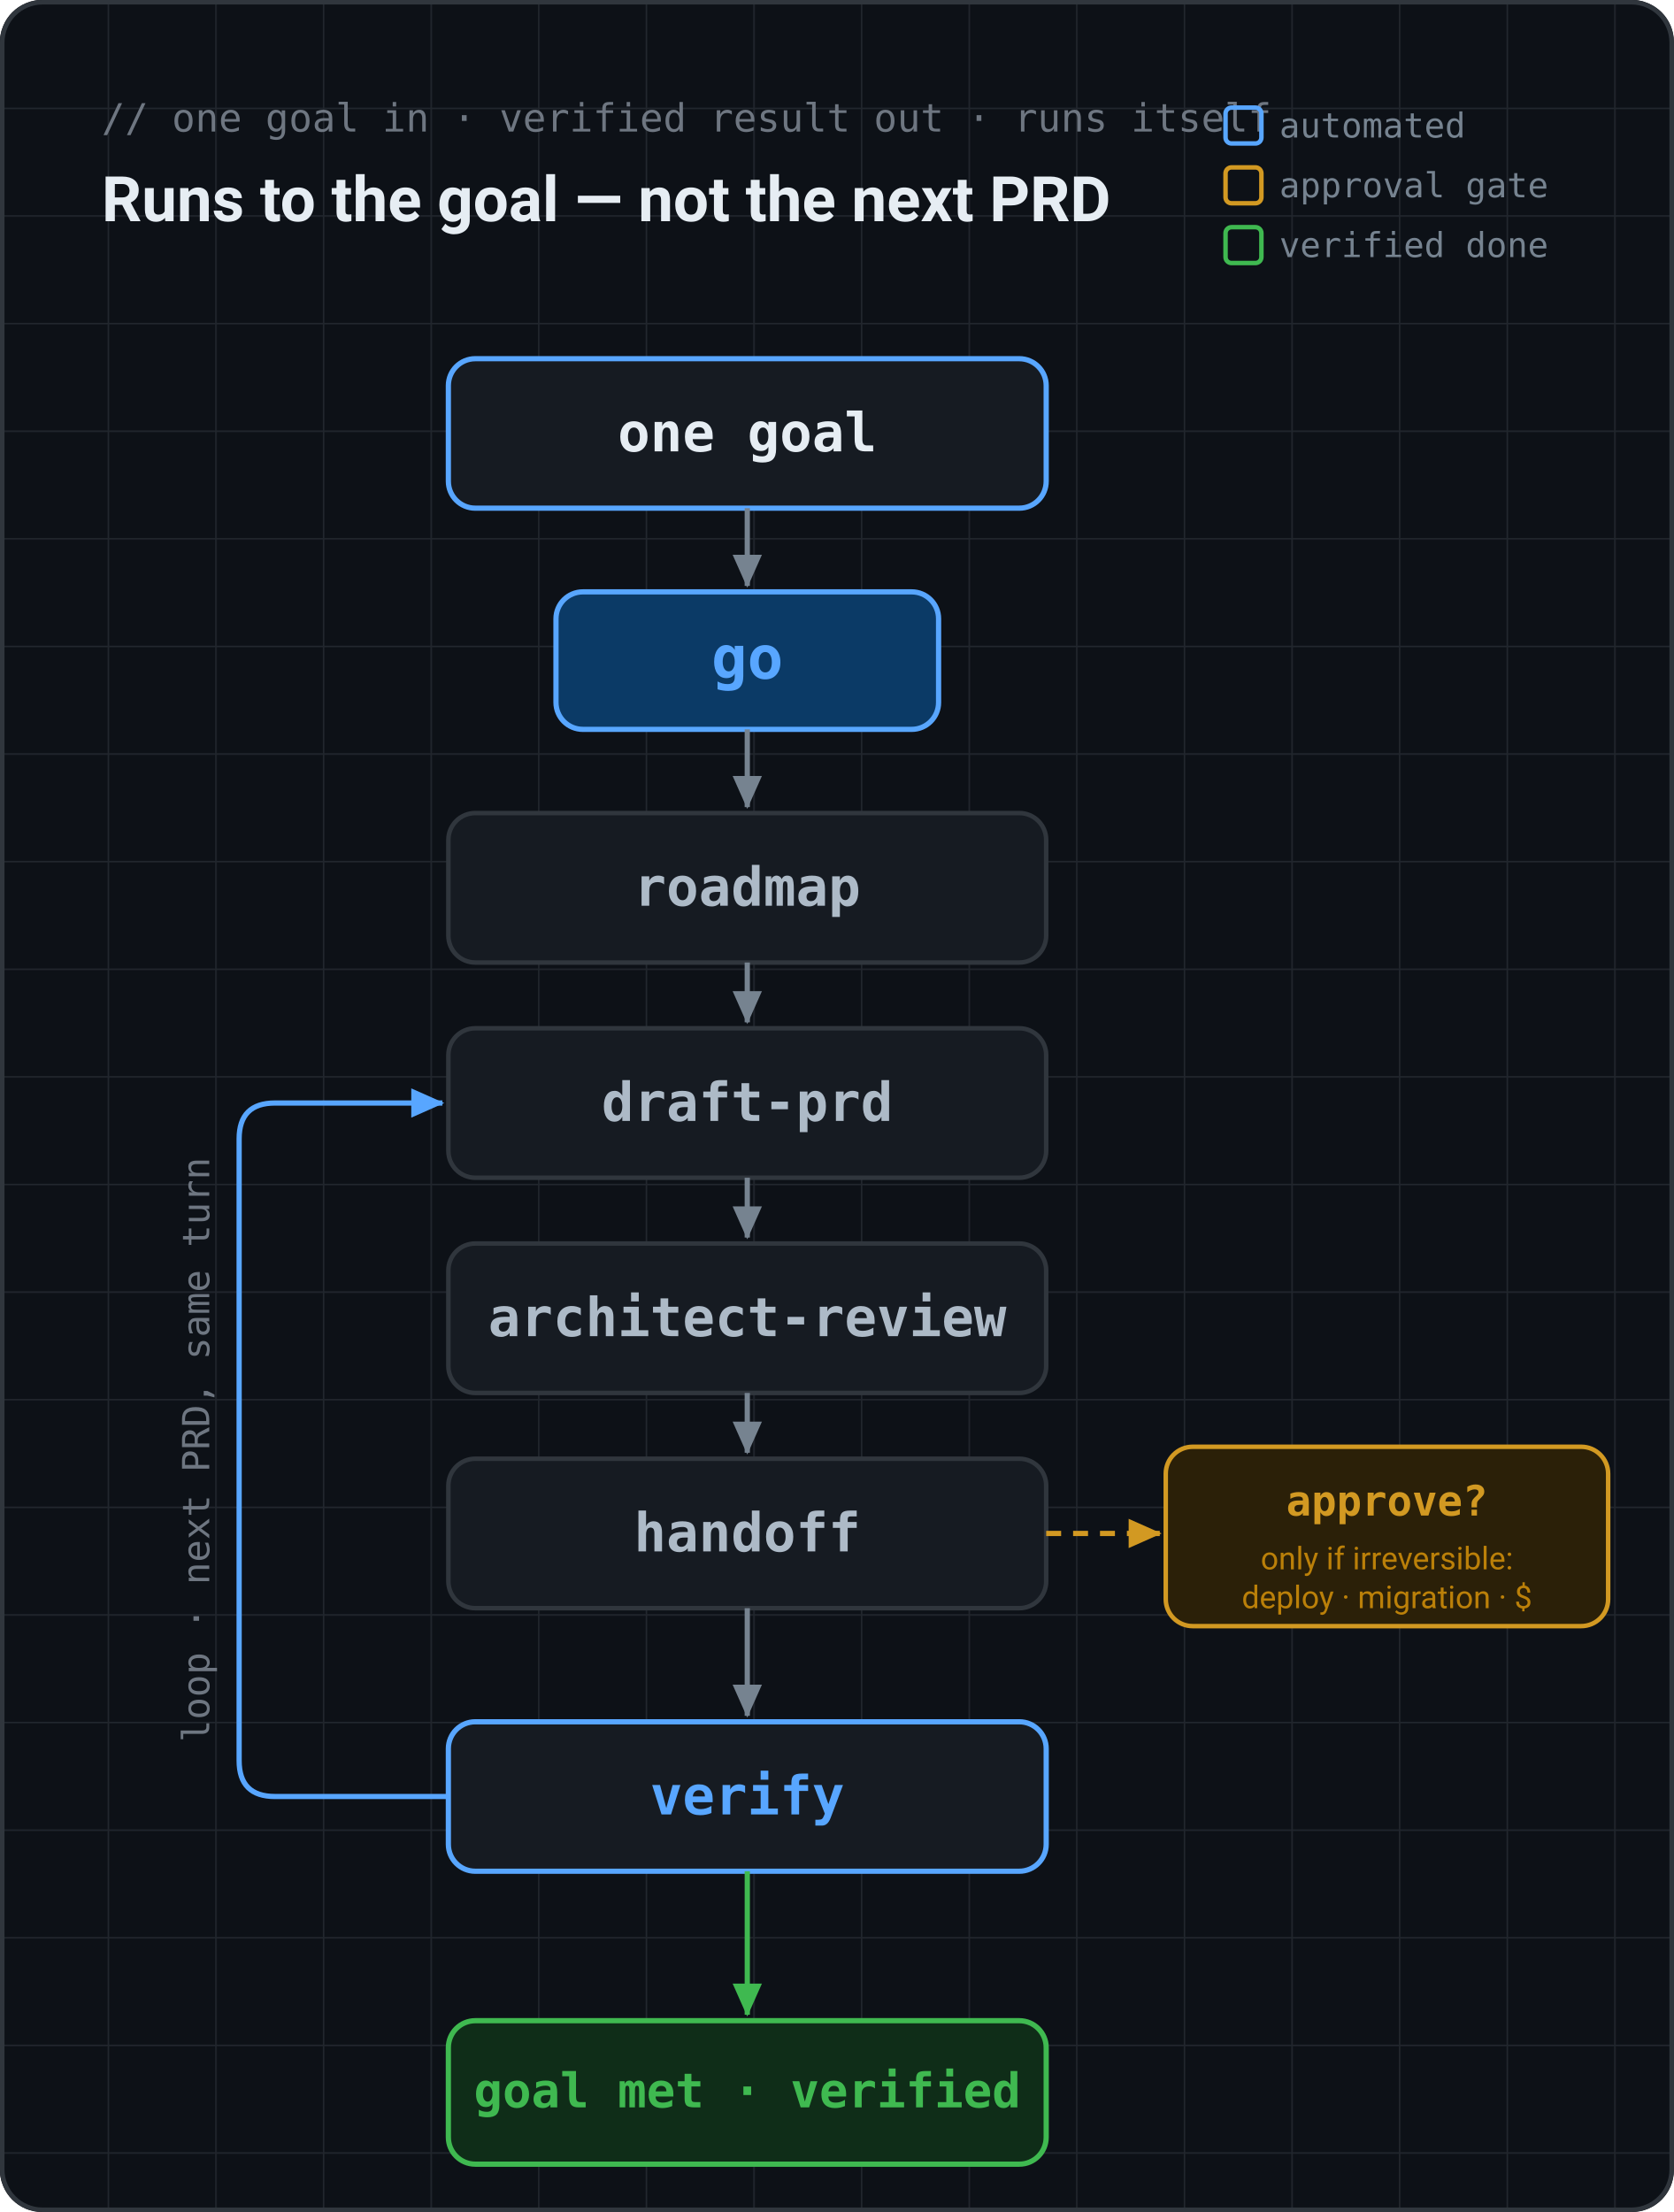
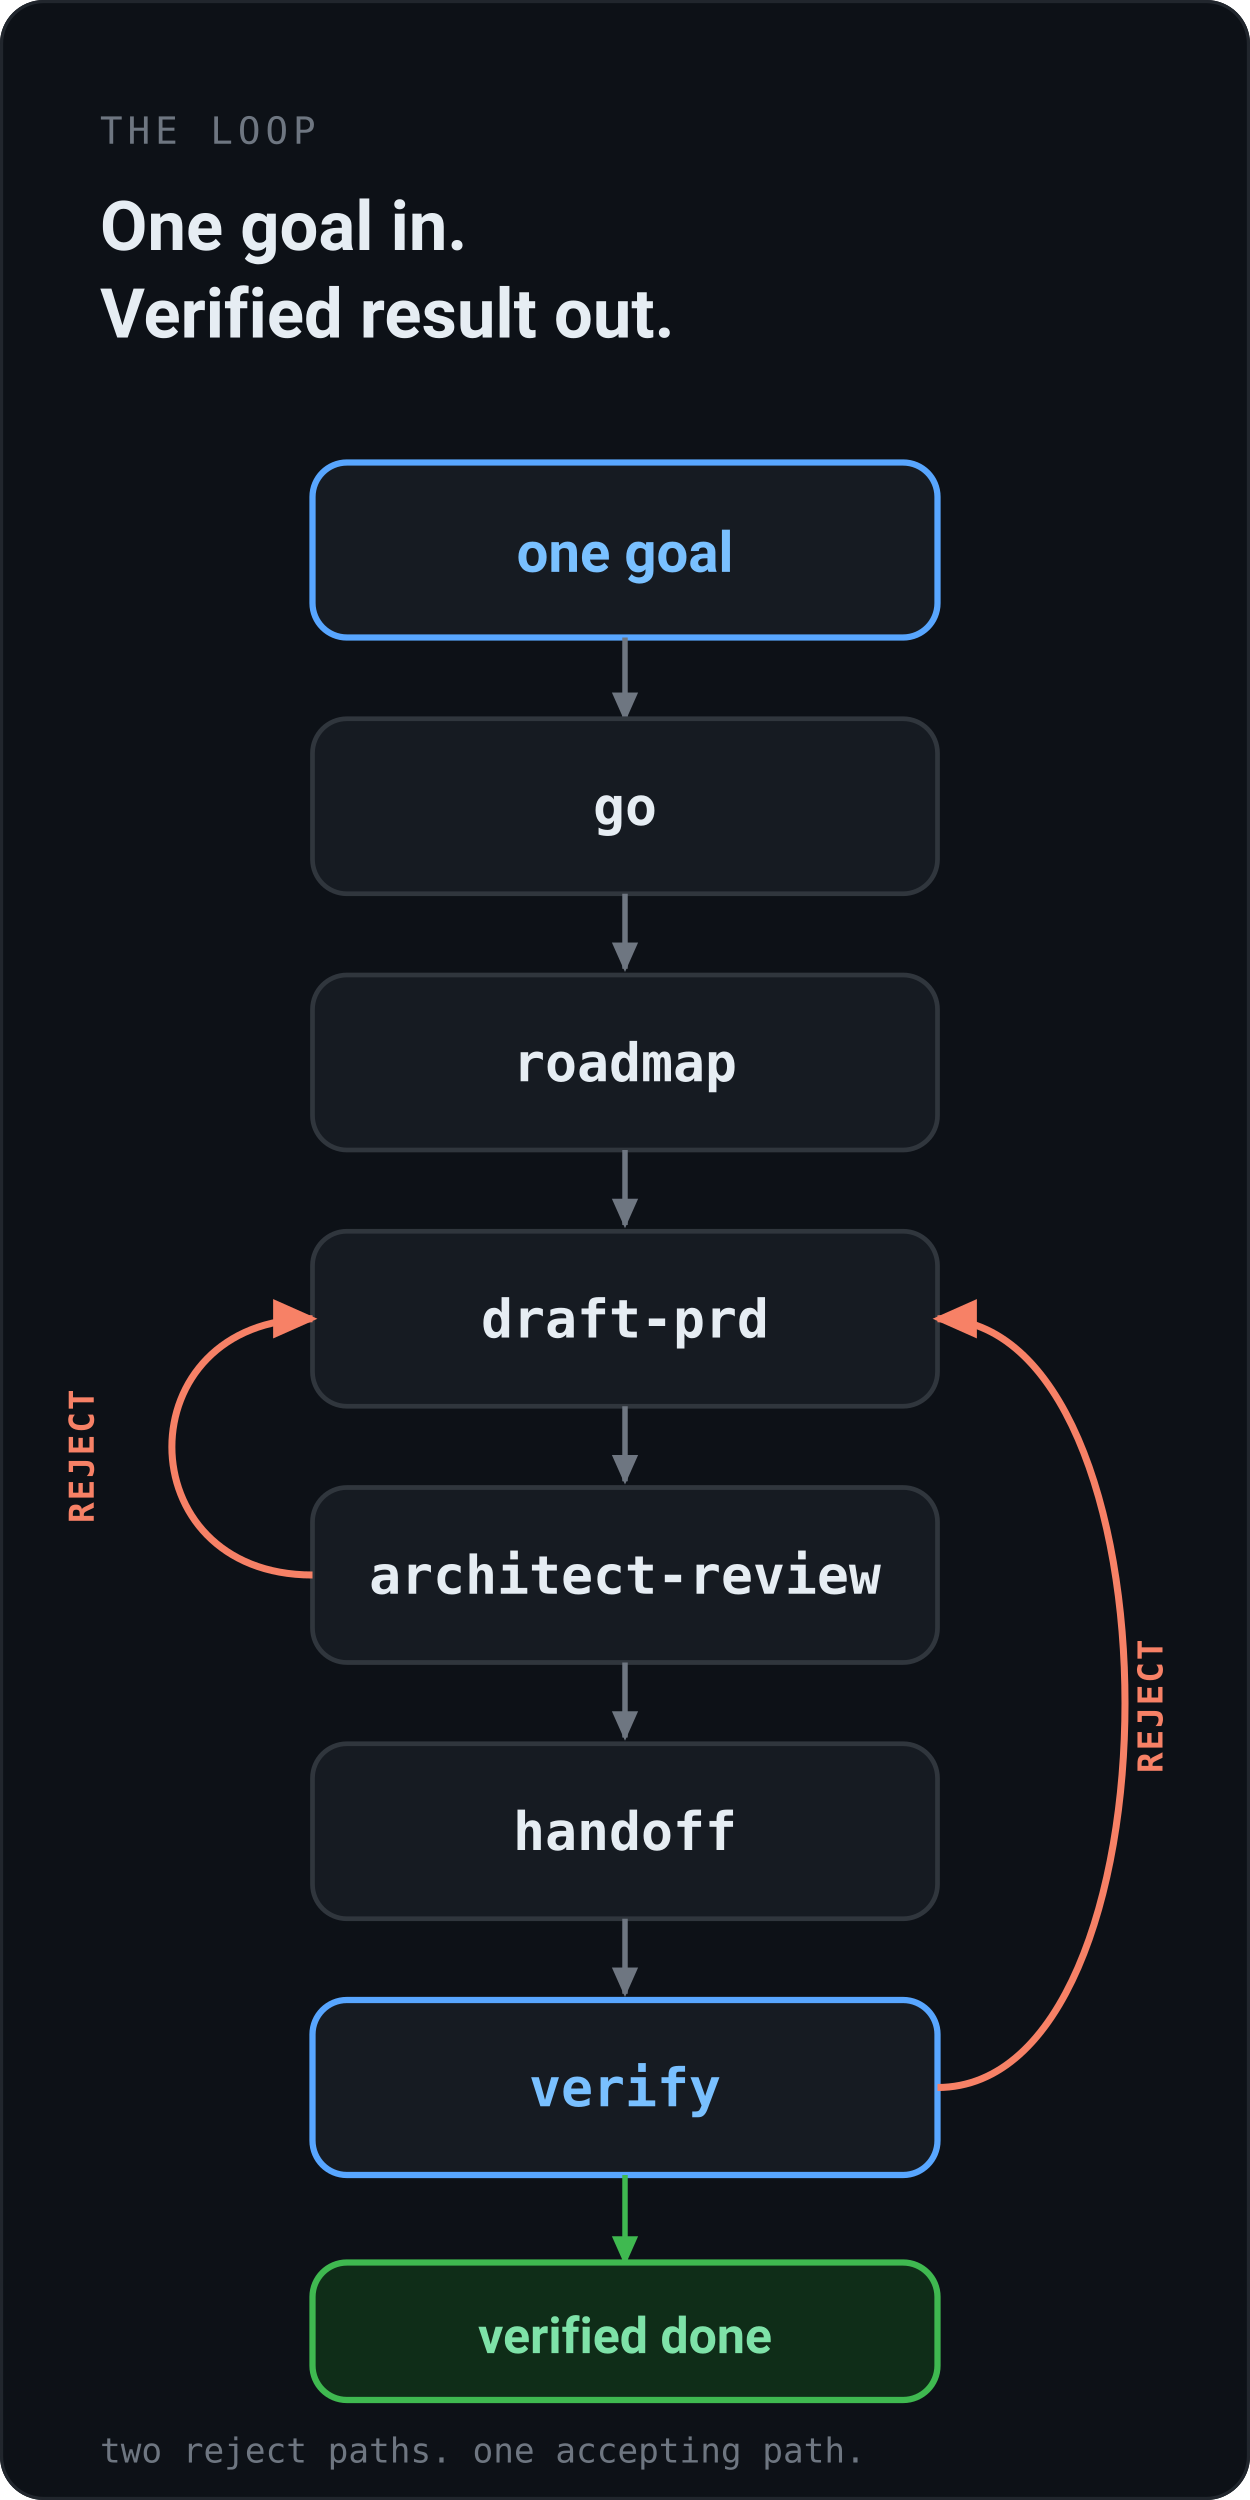
- <svg xmlns="http://www.w3.org/2000/svg" viewBox="0 0 560 740" font-family="ui-sans-serif,-apple-system,Segoe UI,Roboto,Helvetica,Arial,sans-serif" role="img" aria-label="The loop, top to bottom: one goal into go, then roadmap, draft-prd, architect-review, handoff, verify — looping back to draft-prd per PRD until the goal is met and verified; handoff pauses for approval only before an irreversible step like deploy, migration, or real money">
+ <svg xmlns="http://www.w3.org/2000/svg" viewBox="0 0 400 800" role="img" aria-label="The loop: one goal enters, runs through go, roadmap, draft-prd, architect-review, handoff, verify; architect-review and verify can each reject and loop back to draft-prd; on pass, exits as verified done.">
  <defs>
-     <pattern id="grid2" width="36" height="36" patternUnits="userSpaceOnUse">
-       <path d="M36 0H0V36" fill="none" stroke="#21262d" stroke-width="1" />
-     </pattern>
-     <marker id="a" viewBox="0 0 10 10" refX="8.5" refY="5" markerWidth="7" markerHeight="7" orient="auto-start-reverse">
-       <path d="M0 1L9 5L0 9z" fill="#768390" />
+     <marker id="ar-flow" viewBox="0 0 10 10" refX="8" refY="5" markerWidth="6" markerHeight="6" orient="auto-start-reverse">
+       <path d="M0 1 L9 5 L0 9 z" fill="#6e7681" />
    </marker>
-     <marker id="ab" viewBox="0 0 10 10" refX="8.5" refY="5" markerWidth="7" markerHeight="7" orient="auto-start-reverse">
-       <path d="M0 1L9 5L0 9z" fill="#58a6ff" />
+     <marker id="ar-reject" viewBox="0 0 10 10" refX="8" refY="5" markerWidth="7" markerHeight="7" orient="auto-start-reverse">
+       <path d="M0 1 L9 5 L0 9 z" fill="#f78166" />
    </marker>
-     <marker id="ag" viewBox="0 0 10 10" refX="8.5" refY="5" markerWidth="7" markerHeight="7" orient="auto-start-reverse">
-       <path d="M0 1L9 5L0 9z" fill="#3fb950" />
-     </marker>
-     <marker id="am" viewBox="0 0 10 10" refX="8.5" refY="5" markerWidth="7" markerHeight="7" orient="auto-start-reverse">
-       <path d="M0 1L9 5L0 9z" fill="#d29922" />
+     <marker id="ar-done" viewBox="0 0 10 10" refX="8" refY="5" markerWidth="6" markerHeight="6" orient="auto-start-reverse">
+       <path d="M0 1 L9 5 L0 9 z" fill="#3fb950" />
    </marker>
  </defs>
-   <rect x="0" y="0" width="560" height="740" rx="14" fill="#0d1117" />
-   <rect x="0" y="0" width="560" height="740" rx="14" fill="url(#grid2)" />
-   <rect x="0.75" y="0.75" width="558.5" height="738.5" rx="13.5" fill="none" stroke="#30363d" stroke-width="1.5" />
-   <text x="34" y="44" font-family="ui-monospace,SFMono-Regular,Menlo,monospace" font-size="13" fill="#6e7681">// one goal in · verified result out · runs itself</text>
-   <text x="34" y="74" font-size="21" font-weight="700" fill="#e6edf3">Runs to the goal — not the next PRD</text>
-   <g font-family="ui-monospace,SFMono-Regular,Menlo,monospace" font-size="11.5">
-     <rect x="410" y="36" width="12" height="12" rx="2" fill="none" stroke="#58a6ff" stroke-width="1.5" />
-     <text x="428" y="46" fill="#768390">automated</text>
-     <rect x="410" y="56" width="12" height="12" rx="2" fill="none" stroke="#d29922" stroke-width="1.5" />
-     <text x="428" y="66" fill="#768390">approval gate</text>
-     <rect x="410" y="76" width="12" height="12" rx="2" fill="none" stroke="#3fb950" stroke-width="1.5" />
-     <text x="428" y="86" fill="#768390">verified done</text>
+   <style>
+     .lbl-mono { font-family: ui-monospace, SFMono-Regular, Menlo, Consolas, monospace; }
+     .lbl-sans { font-family: ui-sans-serif, -apple-system, "Segoe UI", Roboto, Helvetica, Arial, sans-serif; }
+   </style>
+   <rect x="0" y="0" width="400" height="800" rx="14" fill="#0d1117" />
+   <rect x="0.5" y="0.5" width="399" height="799" rx="13.5" fill="none" stroke="#21262d" stroke-width="1" />
+   <text class="lbl-mono" x="32" y="46" font-size="12" letter-spacing="1.6" fill="#6e7681">THE LOOP</text>
+   <text class="lbl-sans" x="32" y="80" font-size="22" font-weight="700" fill="#e6edf3">One goal in.</text>
+   <text class="lbl-sans" x="32" y="108" font-size="22" font-weight="700" fill="#e6edf3">Verified result out.</text>
+   <rect x="100" y="148" width="200" height="56" rx="11" fill="#161b22" stroke="#58a6ff" stroke-width="2" />
+   <text class="lbl-sans" x="200" y="183" text-anchor="middle" font-size="18" font-weight="700" fill="#79c0ff">one goal</text>
+   <path d="M200 204 V230" fill="none" stroke="#6e7681" stroke-width="1.75" marker-end="url(#ar-flow)" />
+   <g class="lbl-mono" text-anchor="middle" font-size="17" font-weight="600" fill="#e6edf3">
+     <rect x="100" y="230" width="200" height="56" rx="11" fill="#161b22" stroke="#30363d" stroke-width="1.5" />
+     <text x="200" y="264">go</text>
+     <rect x="100" y="312" width="200" height="56" rx="11" fill="#161b22" stroke="#30363d" stroke-width="1.5" />
+     <text x="200" y="346">roadmap</text>
+     <rect x="100" y="394" width="200" height="56" rx="11" fill="#161b22" stroke="#30363d" stroke-width="1.5" />
+     <text x="200" y="428">draft-prd</text>
+     <rect x="100" y="476" width="200" height="56" rx="11" fill="#161b22" stroke="#30363d" stroke-width="1.5" />
+     <text x="200" y="510">architect-review</text>
+     <rect x="100" y="558" width="200" height="56" rx="11" fill="#161b22" stroke="#30363d" stroke-width="1.5" />
+     <text x="200" y="592">handoff</text>
+     <rect x="100" y="640" width="200" height="56" rx="11" fill="#161b22" stroke="#58a6ff" stroke-width="2" />
+     <text x="200" y="674" fill="#79c0ff" font-weight="700">verify</text>
  </g>
-   <g font-family="ui-monospace,SFMono-Regular,Menlo,monospace" text-anchor="middle">
-     <rect x="150" y="120" width="200" height="50" rx="9" fill="#161b22" stroke="#58a6ff" stroke-width="1.75" />
-     <text x="250" y="151" font-size="18" font-weight="700" fill="#e6edf3">one goal</text>
-     <rect x="186" y="198" width="128" height="46" rx="9" fill="#0b3a66" stroke="#58a6ff" stroke-width="1.75" />
-     <text x="250" y="227" font-size="20" font-weight="700" fill="#58a6ff">go</text>
-     <g font-size="18" font-weight="600">
-       <rect x="150" y="272" width="200" height="50" rx="9" fill="#161b22" stroke="#30363d" stroke-width="1.5" />
-       <text x="250" y="303" fill="#adbac7">roadmap</text>
-       <rect x="150" y="344" width="200" height="50" rx="9" fill="#161b22" stroke="#30363d" stroke-width="1.5" />
-       <text x="250" y="375" fill="#adbac7">draft-prd</text>
-       <rect x="150" y="416" width="200" height="50" rx="9" fill="#161b22" stroke="#30363d" stroke-width="1.5" />
-       <text x="250" y="447" fill="#adbac7">architect-review</text>
-       <rect x="150" y="488" width="200" height="50" rx="9" fill="#161b22" stroke="#30363d" stroke-width="1.5" />
-       <text x="250" y="519" fill="#adbac7">handoff</text>
-       <rect x="150" y="576" width="200" height="50" rx="9" fill="#161b22" stroke="#58a6ff" stroke-width="1.75" />
-       <text x="250" y="607" fill="#58a6ff">verify</text>
-     </g>
+   <g fill="none" stroke="#6e7681" stroke-width="1.75">
+     <path d="M200 286 V310" marker-end="url(#ar-flow)" />
+     <path d="M200 368 V392" marker-end="url(#ar-flow)" />
+     <path d="M200 450 V474" marker-end="url(#ar-flow)" />
+     <path d="M200 532 V556" marker-end="url(#ar-flow)" />
+     <path d="M200 614 V638" marker-end="url(#ar-flow)" />
  </g>
-   <g fill="none" stroke="#768390" stroke-width="1.75">
-     <path d="M250 170 V196" marker-end="url(#a)" />
-     <path d="M250 244 V270" marker-end="url(#a)" />
-     <path d="M250 322 V342" marker-end="url(#a)" />
-     <path d="M250 394 V414" marker-end="url(#a)" />
-     <path d="M250 466 V486" marker-end="url(#a)" />
-     <path d="M250 538 V574" marker-end="url(#a)" />
-   </g>
-   <path d="M150 601 H92 Q80 601 80 589 L80 381 Q80 369 92 369 L148 369" fill="none" stroke="#58a6ff" stroke-width="1.75" marker-end="url(#ab)" />
-   <text x="70" y="485" text-anchor="middle" font-family="ui-monospace,SFMono-Regular,Menlo,monospace" font-size="12.5" fill="#6e7681" transform="rotate(-90 70 485)">loop · next PRD, same turn</text>
-   <path d="M350 513 H388" fill="none" stroke="#d29922" stroke-width="1.75" stroke-dasharray="5 4" marker-end="url(#am)" />
-   <g text-anchor="middle">
-     <rect x="390" y="484" width="148" height="60" rx="9" fill="#2b2008" stroke="#d29922" stroke-width="1.5" />
-     <text x="464" y="507" font-family="ui-monospace,SFMono-Regular,Menlo,monospace" font-size="14" font-weight="700" fill="#d29922">approve?</text>
-     <text x="464" y="525" font-size="10.5" fill="#bb8009">only if irreversible:</text>
-     <text x="464" y="538" font-size="10.5" fill="#bb8009">deploy · migration · $</text>
-   </g>
-   <path d="M250 626 V674" fill="none" stroke="#3fb950" stroke-width="1.75" marker-end="url(#ag)" />
-   <g text-anchor="middle">
-     <rect x="150" y="676" width="200" height="48" rx="9" fill="#0f2d18" stroke="#3fb950" stroke-width="1.75" />
-     <text x="250" y="705" font-family="ui-monospace,SFMono-Regular,Menlo,monospace" font-size="16" font-weight="700" fill="#3fb950">goal met · verified</text>
-   </g>
+   <path d="M200 696 V724" fill="none" stroke="#3fb950" stroke-width="1.75" marker-end="url(#ar-done)" />
+   <rect x="100" y="724" width="200" height="44" rx="11" fill="#0f2d18" stroke="#3fb950" stroke-width="2" />
+   <text class="lbl-sans" x="200" y="753" text-anchor="middle" font-size="16" font-weight="700" fill="#7ee2a8">verified done</text>
+   <path d="M100 504 C 40 504, 40 422, 100 422" fill="none" stroke="#f78166" stroke-width="2.25" marker-end="url(#ar-reject)" />
+   <text class="lbl-mono" x="30" y="466" text-anchor="middle" font-size="11" font-weight="700" fill="#f78166" letter-spacing="0.6" transform="rotate(-90 30 466)">REJECT</text>
+   <path d="M300 668 C 380 668, 380 422, 300 422" fill="none" stroke="#f78166" stroke-width="2.25" marker-end="url(#ar-reject)" />
+   <text class="lbl-mono" x="372" y="546" text-anchor="middle" font-size="11" font-weight="700" fill="#f78166" letter-spacing="0.6" transform="rotate(-90 372 546)">REJECT</text>
+   <text class="lbl-mono" x="32" y="788" font-size="11" fill="#6e7681">two reject paths. one accepting path.</text>
</svg>
